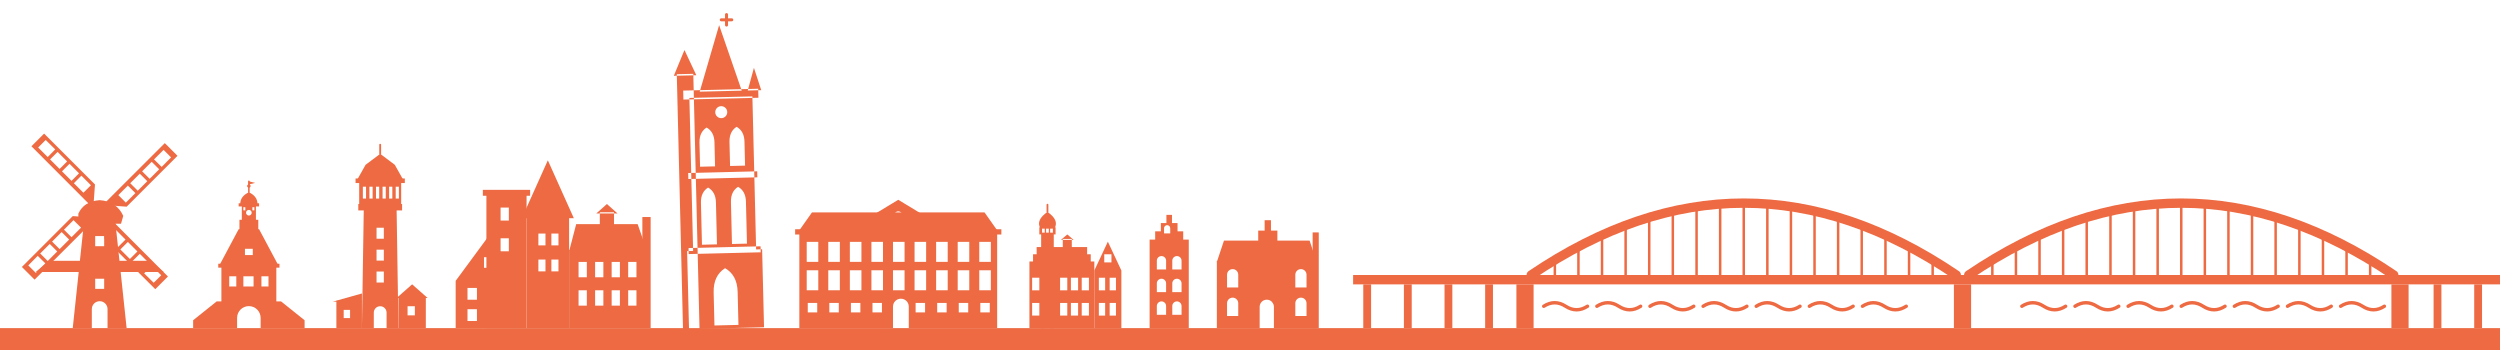
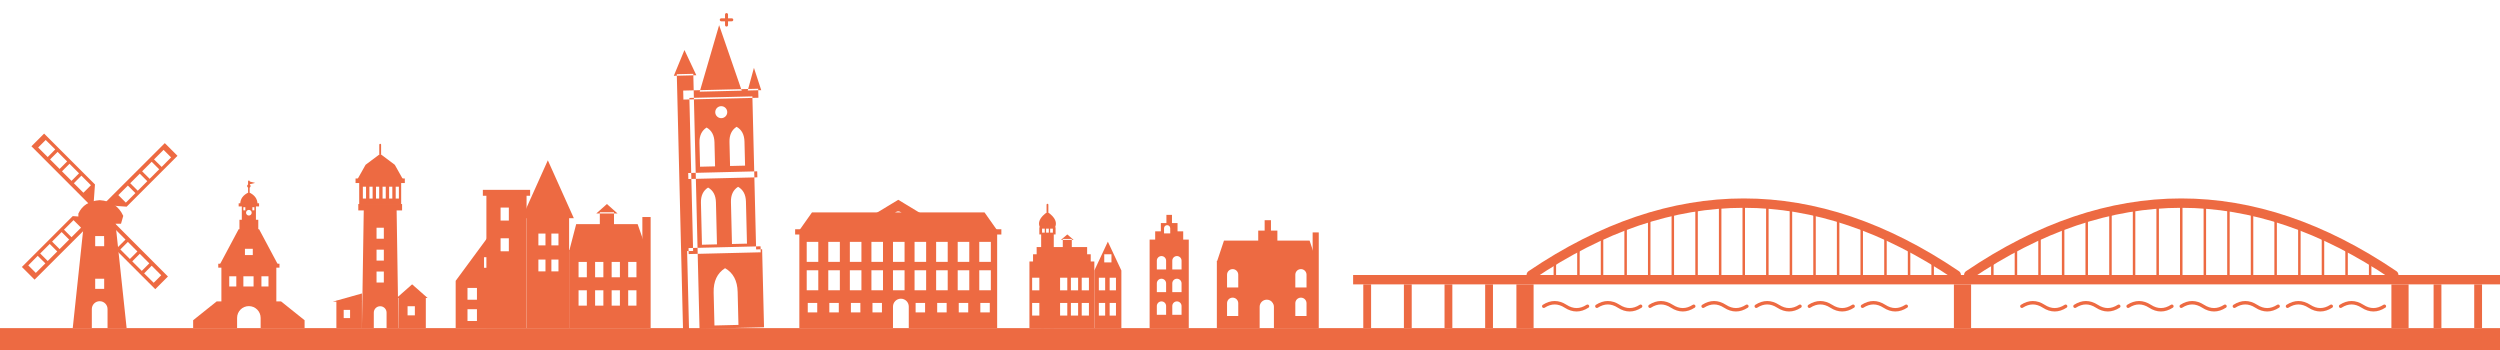
<svg xmlns="http://www.w3.org/2000/svg" viewBox="0 -4 1600 224" preserveAspectRatio="xMidYMax slice">
  <g fill="#ed6a42" stroke="#ed6a42" stroke-width="0" stroke-linecap="round" fill-rule="evenodd">
    <path d="M866 172h734v6h-734Z" />
    <path d="M872.5 178h5v28h-5Z" />
    <path d="M898.5 178h5v28h-5Z" />
    <path d="M924.5 178h5v28h-5Z" />
    <path d="M950.5 178h5v28h-5Z" />
    <path d="M970.5 178h11v28h-11Z" />
    <path d="M1250.5 178h11v28h-11Z" />
    <path d="M1530.5 178h11v28h-11Z" />
    <path d="M1557.5 178h5v28h-5Z" />
    <path d="M1583.5 178h5v28h-5Z" />
    <path d="M0 206h1600v14h-1600Z" />
    <g transform="translate(-340 58) scale(0.7185)">
      <path d="M538 206 L586 206 L576 112 L548 112ZM555 206V189A7 7 0 0 1 569 189V206ZM558 124h8v9h-8ZM558 162h8v9h-8Z" />
-       <path d="M505 156 L619 156 L607 146 L517 146Z" />
      <path d="M543 113L581 113L583 106Q577 93 562 92Q548 93 543 104Z" />
      <path d="M567.7 104.8 L622.8 160 L611.5 171.3 L566.2 126ZM576.5 118.6 L585 127.1 L578.3 133.8 L569.8 125.3ZM587.1 129.2 L595.6 137.7 L588.9 144.4 L580.4 135.9ZM597.7 139.8 L606.2 148.3 L599.5 155 L591 146.5ZM608.3 150.4 L616.8 158.9 L610.1 165.6 L601.6 157.2Z" />
      <path d="M559.2 107.7 L504 162.8 L492.7 151.5 L538 106.2ZM545.4 116.5 L536.9 125 L530.2 118.3 L538.7 109.8ZM534.8 127.1 L526.3 135.6 L519.6 128.9 L528.1 120.4ZM524.2 137.7 L515.7 146.2 L509 139.5 L517.5 131ZM513.6 148.3 L505.1 156.8 L498.4 150.1 L506.8 141.6Z" />
      <path d="M556.3 99.2 L501.2 44 L512.5 32.7 L557.8 78ZM547.5 85.4 L539 76.9 L545.7 70.2 L554.2 78.7ZM536.9 74.8 L528.4 66.3 L535.1 59.6 L543.6 68.1ZM526.3 64.2 L517.8 55.7 L524.5 49 L533 57.5ZM515.7 53.6 L507.2 45.1 L513.9 38.4 L522.4 46.8Z" />
      <path d="M564.8 96.3 L620 41.2 L631.3 52.5 L586 97.8ZM578.6 87.5 L587.1 79 L593.8 85.7 L585.3 94.2ZM589.2 76.9 L597.7 68.4 L604.4 75.1 L595.9 83.6ZM599.8 66.3 L608.3 57.8 L615 64.5 L606.5 73ZM610.4 55.7 L618.9 47.2 L625.6 53.9 L617.2 62.4Z" />
      <path d="M557.5 102a4.5 4.5 0 1 0 9 0a4.5 4.5 0 1 0 -9 0Z" />
    </g>
    <g transform="translate(-250.1 102.5) scale(0.5023)">
      <path d="M744 206 L744 196 L774 172 L856 172 L886 196 L886 206ZM800 206V193A15 15 0 0 1 830 193V206Z" />
      <path d="M780 128h70v45h-70ZM790 140h9v13h-9ZM808 140h13v13h-13ZM831 140h9v13h-9Z" />
      <path d="M776 124h78v5h-78Z" />
      <path d="M778 125 L852 125 L828 80 L802 80ZM810 104h10v9h-10Z" />
      <path d="M808 105 L822 105 L815 98Z" />
      <path d="M803 68h24v13h-24Z" />
      <path d="M806 50h18v19h-18ZM811.4 59a3.6 3.6 0 1 0 7.2 0a3.6 3.6 0 1 0 -7.2 0ZM808 52h2.5v4h-2.5ZM819.5 52h2.5v4h-2.5Z" />
      <path d="M802 47h26v4h-26Z" />
      <path d="M804 48Q804 38 815 33Q826 38 826 48Z" />
      <path d="M812.8 25a2.2 2.2 0 1 0 4.4 0a2.2 2.2 0 1 0 -4.4 0ZM815 19 L823 21 L815 23Z" />
      <path d="M815 33V19" fill="none" stroke-width="2" />
    </g>
    <g transform="translate(-153.8 85.7) scale(0.584)">
      <path d="M660 206 L700 206 L698 76 L662 76ZM673 206V189A7 7 0 0 1 687 189V206ZM676 96h8v12h-8ZM676 120h8v12h-8ZM676 144h8v12h-8Z" />
      <path d="M656 70h48v7h-48Z" />
      <path d="M657 46h46v25h-46ZM661 51h3.5v13h-3.5ZM668.2 51h3.5v13h-3.5ZM675.4 51h3.5v13h-3.5ZM682.6 51h3.5v13h-3.5ZM689.8 51h3.5v13h-3.5ZM697 51h3.5v13h-3.5Z" />
      <path d="M653 42h54v5h-54Z" />
      <path d="M655 43 L705 43 L696 27 L680 15 L664 27Z" />
      <path d="M667 37 L673 37 L670 30ZM687 37 L693 37 L690 30Z" />
      <path d="M632 176h28v30h-28ZM640 186h7v9h-7Z" />
      <path d="M628 177 L660 177 L660 168Z" />
      <path d="M700 172h30v34h-30ZM710 182h8v10h-8Z" />
      <path d="M698 173 L732 173 L715 158Z" />
      <path d="M680 15V5" fill="none" stroke-width="2" />
    </g>
    <g transform="translate(43.6 50.2) scale(0.7562)">
      <path d="M354 92h34v114h-34ZM366 104h7v11h-7ZM366 130h7v11h-7ZM366 156h7v11h-7Z" />
      <path d="M351 89h40v5h-40Z" />
      <path d="M388 112h36v94h-36ZM398 126h6v10h-6ZM409 126h6v10h-6ZM398 148h6v10h-6ZM409 148h6v10h-6Z" />
      <path d="M384 113 L428 113 L406 64Z" />
      <path d="M328 206 L328 166 L356 128 L384 166 L384 206ZM338 172h8v10h-8ZM364 172h8v10h-8ZM338 190h8v10h-8ZM364 190h8v10h-8ZM352 146h8v9h-8Z" />
      <path d="M424 140h66v66h-66ZM432 150h7v13h-7ZM446 150h7v13h-7ZM460 150h7v13h-7ZM474 150h7v13h-7ZM432 174h7v13h-7ZM446 174h7v13h-7ZM460 174h7v13h-7ZM474 174h7v13h-7Z" />
      <path d="M424 141 L490 141 L482 118 L430 118Z" />
      <path d="M450 108h12v12h-12ZM447 109 L465 109 L456 101Z" />
      <path d="M486 112h7v94h-7Z" />
    </g>
    <g transform="translate(185.5 8.2) scale(0.9604)">
      <g transform="rotate(-1.4 291 206)">
        <path d="M270 52h42v154h-42ZM283 204V182Q283 170.8 291 166Q299 170.8 299 182V204ZM276 150V122Q276 115 281 112Q286 115 286 122V150ZM296 150V122Q296 115 301 112Q306 115 306 122V150ZM276 98V82Q276 75 281 72Q286 75 286 82V98ZM296 98V82Q296 75 301 72Q306 75 306 82V98ZM287 62a4 4 0 1 0 8 0a4 4 0 1 0 -8 0ZM266 154h4v52h-4ZM312 154h4v52h-4ZM267 152h48v4h-48ZM268 102h46v4h-46ZM266 47h50v6h-50ZM262 36h11v170h-11ZM260 37 L275 37 L267.5 20ZM309 48 L318 48 L313.5 33ZM277 48 L305 48 L291 4Z" />
      </g>
      <path d="M291 4V-3M287.5 0.5H294.5" fill="none" stroke-width="2" />
    </g>
    <g transform="translate(503.5 67.3) scale(0.6734)">
      <path d="M12 116h188v90h-188ZM19 124h11v19h-11ZM39.5 124h11v19h-11ZM60 124h11v19h-11ZM80.5 124h11v19h-11ZM101 124h11v19h-11ZM121.5 124h11v19h-11ZM142 124h11v19h-11ZM162.5 124h11v19h-11ZM183 124h11v19h-11ZM19 151h11v19h-11ZM39.5 151h11v19h-11ZM60 151h11v19h-11ZM80.5 151h11v19h-11ZM101 151h11v19h-11ZM121.5 151h11v19h-11ZM142 151h11v19h-11ZM162.5 151h11v19h-11ZM183 151h11v19h-11ZM20 182h9v9h-9ZM40.5 182h9v9h-9ZM61 182h9v9h-9ZM81.5 182h9v9h-9ZM122.5 182h9v9h-9ZM143 182h9v9h-9ZM163.5 182h9v9h-9ZM184 182h9v9h-9ZM101 206V185.5A7.5 7.5 0 0 1 116 185.5V206Z" />
      <path d="M8 112h196v5h-196Z" />
      <path d="M12 113 L200 113 L188 96 L24 96Z" />
      <path d="M74 106h64v8h-64Z" />
      <path d="M68 107 L144 107 L106 84ZM102 99a4 4 0 1 0 8 0a4 4 0 1 0 -8 0Z" />
    </g>
    <g transform="translate(55.4 87.2) scale(0.5769)">
      <path d="M1046 206 L1046 132 L1050 132 L1050 124 L1054 124 L1054 116 L1110 116 L1110 124 L1114 124 L1114 132 L1118 132 L1118 206ZM1049 150h8v14h-8ZM1049 178h8v14h-8ZM1080 150h8v14h-8ZM1092 150h8v14h-8ZM1104 150h8v14h-8ZM1080 178h8v14h-8ZM1092 178h8v14h-8ZM1104 178h8v14h-8Z" />
      <path d="M1083 107h10v10h-10ZM1081 108 L1095 108 L1088 102Z" />
      <path d="M1118 206 L1118 142 L1133 110 L1148 142 L1148 206ZM1123 150h7v14h-7ZM1135 150h7v14h-7ZM1123 178h7v14h-7ZM1135 178h7v14h-7ZM1129 124h8v9h-8Z" />
      <path d="M1059 100h14v106h-14ZM1062 156h6v10h-6ZM1062 120h6v9h-6ZM1062 186h7v20h-7Z" />
      <path d="M1057 94h18v8h-18ZM1060 95.5h3v5h-3ZM1064.5 95.5h3v5h-3ZM1069 95.5h3v5h-3Z" />
      <path d="M1058 95Q1053 86 1066 77Q1079 86 1074 95Z" />
      <path d="M1066 77V69" fill="none" stroke-width="2" />
    </g>
    <g transform="translate(72.4 70.2) scale(0.6594)">
      <path d="M1006 206 L1006 128 L1006 120 L1011.4 120 L1011.4 112 L1016.9 112 L1016.9 104 L1022.3 104 L1022.3 96 L1027.7 96 L1027.7 104 L1033.1 104 L1033.1 112 L1038.6 112 L1038.6 120 L1044 120 L1044 128 L1044 206ZM1013 149V140.5A4.5 4.5 0 0 1 1022 140.5V149ZM1028 149V140.5A4.5 4.5 0 0 1 1037 140.5V149ZM1013 171V162.5A4.5 4.5 0 0 1 1022 162.5V171ZM1028 171V162.5A4.5 4.5 0 0 1 1037 162.5V171ZM1013 193V184.5A4.5 4.5 0 0 1 1022 184.5V193ZM1028 193V184.5A4.5 4.5 0 0 1 1037 184.5V193ZM1020 114V109A3 3 0 0 1 1026 109V114Z" />
    </g>
    <g transform="translate(190.5 71.7) scale(0.6522)">
      <path d="M902 140h98v66h-98ZM912 166V153.5A5.5 5.5 0 0 1 923 153.5V166ZM912 166V153.5A5.5 5.5 0 0 1 923 153.5V166ZM912 166V153.5A5.5 5.5 0 0 1 923 153.5V166ZM912 166V153.5A5.5 5.5 0 0 1 923 153.5V166ZM912 166V153.5A5.5 5.5 0 0 1 923 153.5V166ZM912 194V181.5A5.5 5.5 0 0 1 923 181.5V194ZM979 166V153.5A5.5 5.5 0 0 1 990 153.5V166ZM979 194V181.5A5.5 5.5 0 0 1 990 181.5V194ZM944 206V185A7 7 0 0 1 958 185V206ZM947 164V156A4 4 0 0 1 955 156V164Z" />
      <path d="M902 141 L1000 141 L993 120 L909 120Z" />
      <path d="M930 141 L930 130.8 L936.3 130.8 L936.3 120.5 L942.6 120.5 L942.6 110.2 L948.9 110.2 L948.9 100 L955.1 100 L955.1 110.2 L961.4 110.2 L961.4 120.5 L967.7 120.5 L967.7 130.8 L974 130.8 L974 141 L974 206Z" />
      <path d="M946 112h8v11h-8Z" />
      <path d="M996 112h6v94h-6Z" />
    </g>
    <path d="M980 172Q1116 80 1252 172" fill="none" stroke-width="6" />
    <path d="M995.1 172V162.3M1010.2 172V153.8M1025.3 172V146.4M1040.4 172V140.2M1055.5 172V135.1M1070.6 172V131.1M1085.8 172V128.3M1100.9 172V126.6M1116 172V126M1131.1 172V126.6M1146.2 172V128.3M1161.3 172V131.1M1176.4 172V135.1M1191.5 172V140.2M1206.7 172V146.4M1221.8 172V153.8M1236.9 172V162.3" fill="none" stroke-width="1.6" />
    <path d="M1260 172Q1396 80 1532 172" fill="none" stroke-width="6" />
    <path d="M1275.1 172V162.3M1290.2 172V153.8M1305.3 172V146.4M1320.4 172V140.2M1335.5 172V135.1M1350.7 172V131.1M1365.8 172V128.3M1380.9 172V126.6M1396 172V126M1411.1 172V126.6M1426.2 172V128.3M1441.3 172V131.1M1456.4 172V135.1M1471.6 172V140.2M1486.7 172V146.4M1501.8 172V153.8M1516.9 172V162.3" fill="none" stroke-width="1.6" />
    <path d="M988 192q7 -4.5 14 0t14 0M1022 192q7 -4.5 14 0t14 0M1056 192q7 -4.5 14 0t14 0M1090 192q7 -4.5 14 0t14 0M1124 192q7 -4.5 14 0t14 0M1158 192q7 -4.5 14 0t14 0M1192 192q7 -4.5 14 0t14 0M1294 192q7 -4.5 14 0t14 0M1328 192q7 -4.5 14 0t14 0M1362 192q7 -4.5 14 0t14 0M1396 192q7 -4.5 14 0t14 0M1430 192q7 -4.5 14 0t14 0M1464 192q7 -4.5 14 0t14 0M1498 192q7 -4.5 14 0t14 0" fill="none" stroke-width="2.2" />
  </g>
</svg>
